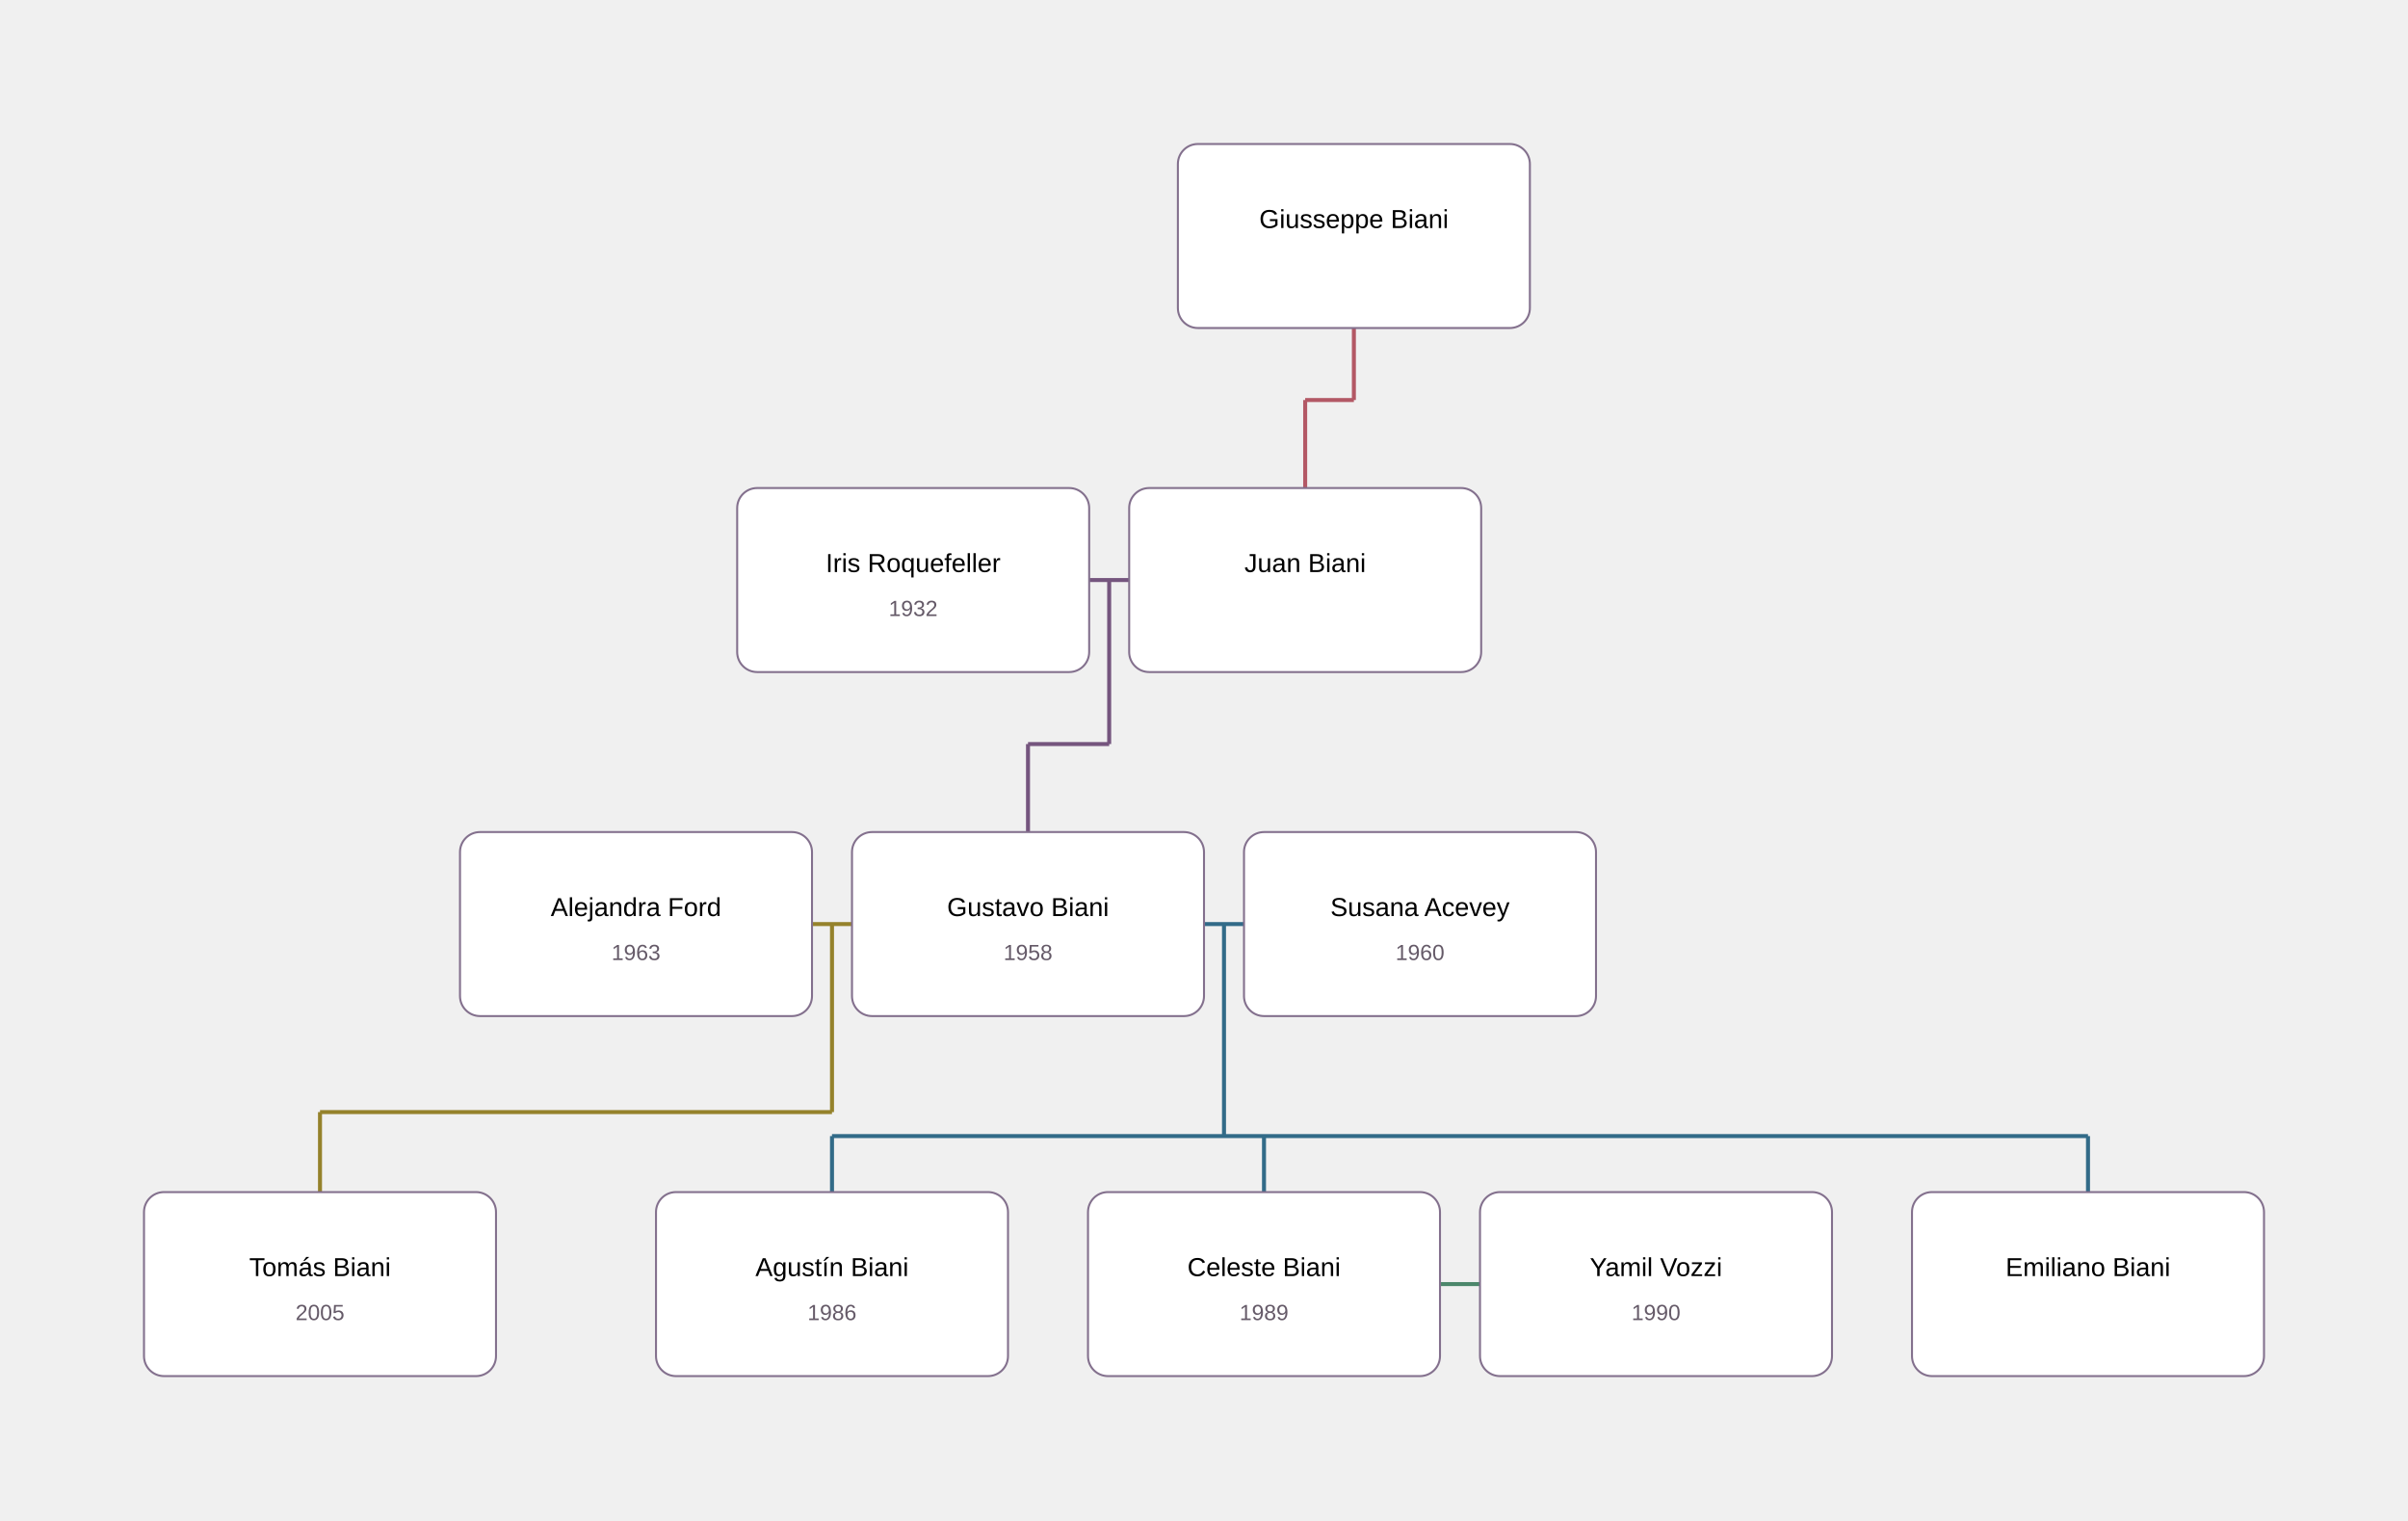
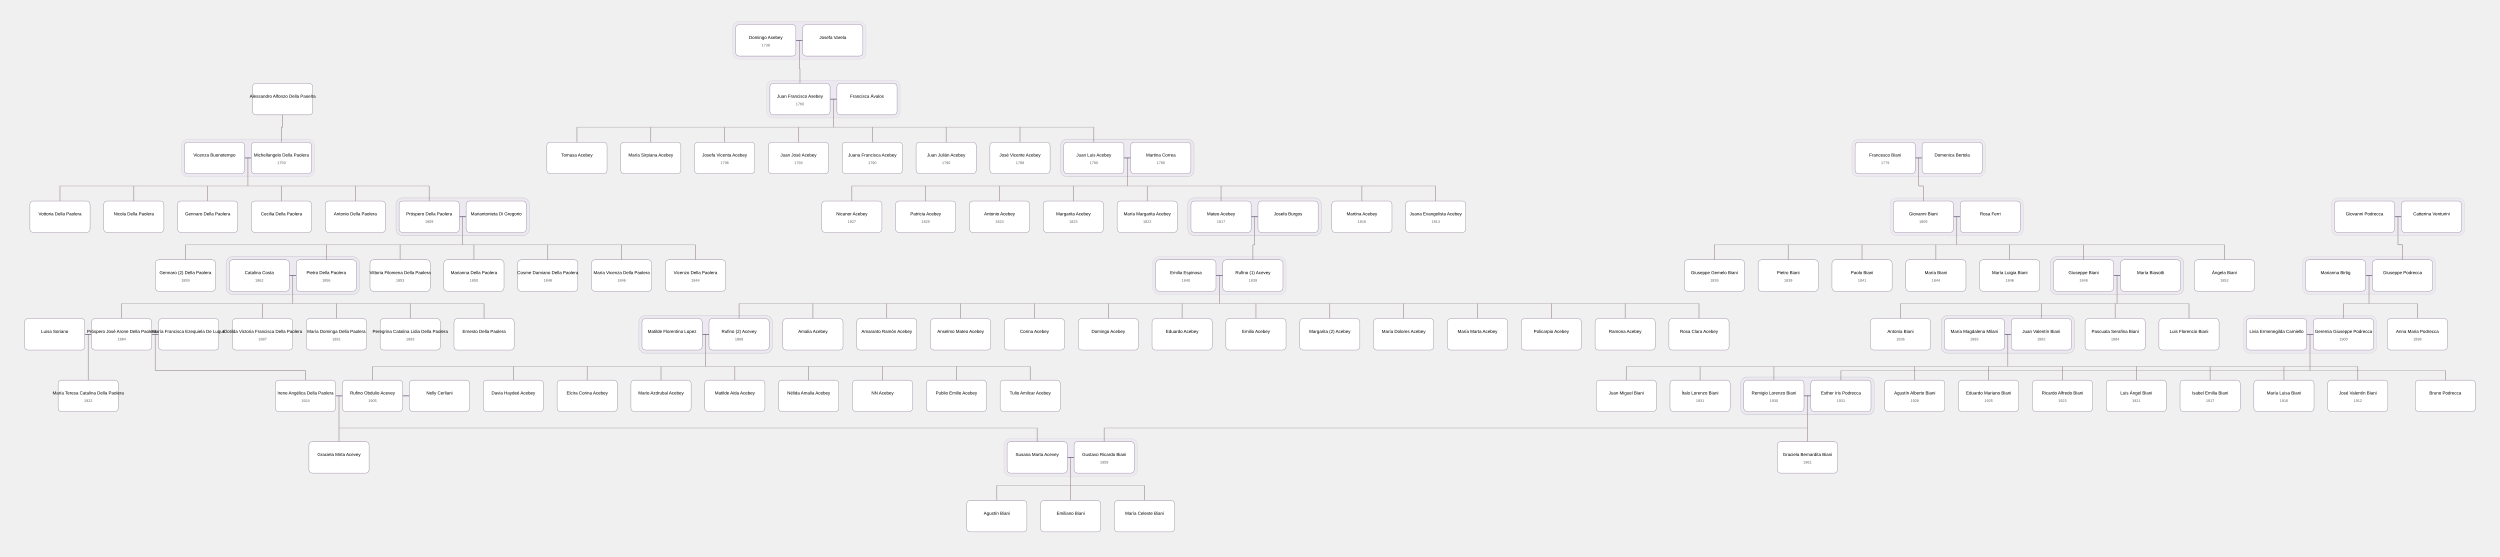
- <svg xmlns="http://www.w3.org/2000/svg" width="1204" height="760" viewBox="0 0 1204 760" style="background:#fbf8fc;font-family:Arial">
-   <path d="M544.588,290 H564.588 M554.588,290 V372 M514,372 H554.588 M514,372 V416" fill="none" stroke="#75557e" stroke-width="2" />
-   <path d="M602,462 H622 M612,462 V568 M416,568 H1044 M416,568 V596 M632,568 V596 M1044,568 V596" fill="none" stroke="#326b88" stroke-width="2" />
-   <path d="M406,462 H426 M416,462 V556 M160,556 H416 M160,556 V596" fill="none" stroke="#95822b" stroke-width="2" />
-   <path d="M676.941,164 V200 M652.588,200 H676.941 M652.588,200 V244" fill="none" stroke="#b35865" stroke-width="2" />
-   <path d="M720,642 H740" fill="none" stroke="#4c876b" stroke-width="2" />
-   <g>
-     <rect x="588.941" y="72" width="176" height="92" rx="10" fill="#fff" stroke="#83708d" />
-     <text x="676.941" y="114" text-anchor="middle" font-size="13">Giusseppe Biani</text>
-     <text x="676.941" y="136" text-anchor="middle" font-size="11" fill="#655a68" />
-   </g>
-   <g>
-     <rect x="368.588" y="244" width="176" height="92" rx="10" fill="#fff" stroke="#83708d" />
-     <text x="456.588" y="286" text-anchor="middle" font-size="13">Iris Roquefeller</text>
-     <text x="456.588" y="308" text-anchor="middle" font-size="11" fill="#655a68">1932</text>
-   </g>
-   <g>
-     <rect x="564.588" y="244" width="176" height="92" rx="10" fill="#fff" stroke="#83708d" />
-     <text x="652.588" y="286" text-anchor="middle" font-size="13">Juan Biani</text>
-     <text x="652.588" y="308" text-anchor="middle" font-size="11" fill="#655a68" />
-   </g>
-   <g>
-     <rect x="230" y="416" width="176" height="92" rx="10" fill="#fff" stroke="#83708d" />
-     <text x="318" y="458" text-anchor="middle" font-size="13">Alejandra Ford</text>
-     <text x="318" y="480" text-anchor="middle" font-size="11" fill="#655a68">1963</text>
-   </g>
-   <g>
-     <rect x="426" y="416" width="176" height="92" rx="10" fill="#fff" stroke="#83708d" />
-     <text x="514" y="458" text-anchor="middle" font-size="13">Gustavo Biani</text>
-     <text x="514" y="480" text-anchor="middle" font-size="11" fill="#655a68">1958</text>
-   </g>
-   <g>
-     <rect x="622" y="416" width="176" height="92" rx="10" fill="#fff" stroke="#83708d" />
-     <text x="710" y="458" text-anchor="middle" font-size="13">Susana Acevey</text>
-     <text x="710" y="480" text-anchor="middle" font-size="11" fill="#655a68">1960</text>
-   </g>
-   <g>
-     <rect x="72" y="596" width="176" height="92" rx="10" fill="#fff" stroke="#83708d" />
-     <text x="160" y="638" text-anchor="middle" font-size="13">Tomás Biani</text>
-     <text x="160" y="660" text-anchor="middle" font-size="11" fill="#655a68">2005</text>
-   </g>
-   <g>
-     <rect x="328" y="596" width="176" height="92" rx="10" fill="#fff" stroke="#83708d" />
-     <text x="416" y="638" text-anchor="middle" font-size="13">Agustín Biani</text>
-     <text x="416" y="660" text-anchor="middle" font-size="11" fill="#655a68">1986</text>
-   </g>
-   <g>
-     <rect x="544" y="596" width="176" height="92" rx="10" fill="#fff" stroke="#83708d" />
-     <text x="632" y="638" text-anchor="middle" font-size="13">Celeste Biani</text>
-     <text x="632" y="660" text-anchor="middle" font-size="11" fill="#655a68">1989</text>
-   </g>
-   <g>
-     <rect x="740" y="596" width="176" height="92" rx="10" fill="#fff" stroke="#83708d" />
-     <text x="828" y="638" text-anchor="middle" font-size="13">Yamil Vozzi</text>
-     <text x="828" y="660" text-anchor="middle" font-size="11" fill="#655a68">1990</text>
-   </g>
-   <g>
-     <rect x="956" y="596" width="176" height="92" rx="10" fill="#fff" stroke="#83708d" />
-     <text x="1044" y="638" text-anchor="middle" font-size="13">Emiliano Biani</text>
-     <text x="1044" y="660" text-anchor="middle" font-size="11" fill="#655a68" />
+ <svg xmlns="http://www.w3.org/2000/svg" width="7313.164" height="1628" viewBox="0 0 7313.164 1628" style="background:#fbf8fc;font-family:Arial">
+   <rect x="2143.152" y="63" width="390" height="110" rx="19" fill="#e9e4f1" fill-opacity="0.5" stroke="#49355f" stroke-opacity="0.14" />
+   <rect x="2243.158" y="235" width="390" height="110" rx="19" fill="#e9e4f1" fill-opacity="0.5" stroke="#49355f" stroke-opacity="0.14" />
+   <rect x="530.25" y="407" width="390" height="110" rx="19" fill="#e9e4f1" fill-opacity="0.5" stroke="#49355f" stroke-opacity="0.14" />
+   <rect x="5417.615" y="407" width="390" height="110" rx="19" fill="#e9e4f1" fill-opacity="0.5" stroke="#49355f" stroke-opacity="0.14" />
+   <rect x="3102.731" y="407" width="390" height="110" rx="19" fill="#e9e4f1" fill-opacity="0.5" stroke="#49355f" stroke-opacity="0.3" />
+   <rect x="5997.95" y="751" width="390" height="110" rx="19" fill="#e9e4f1" fill-opacity="0.5" stroke="#49355f" stroke-opacity="0.3" />
+   <rect x="3474.881" y="579" width="390" height="110" rx="19" fill="#e9e4f1" fill-opacity="0.5" stroke="#49355f" stroke-opacity="0.3" />
+   <rect x="5529.04" y="579" width="390" height="110" rx="19" fill="#e9e4f1" fill-opacity="0.5" stroke="#49355f" stroke-opacity="0.14" />
+   <rect x="1158.453" y="579" width="390" height="110" rx="19" fill="#e9e4f1" fill-opacity="0.5" stroke="#49355f" stroke-opacity="0.3" />
+   <rect x="3372.082" y="751" width="390" height="110" rx="19" fill="#e9e4f1" fill-opacity="0.5" stroke="#49355f" stroke-opacity="0.14" />
+   <rect x="661.39" y="751" width="390" height="110" rx="19" fill="#e9e4f1" fill-opacity="0.5" stroke="#49355f" stroke-opacity="0.3" />
+   <rect x="6735.013" y="751" width="390" height="110" rx="19" fill="#e9e4f1" fill-opacity="0.5" stroke="#49355f" stroke-opacity="0.14" />
+   <rect x="1869.001" y="923" width="390" height="110" rx="19" fill="#e9e4f1" fill-opacity="0.5" stroke="#49355f" stroke-opacity="0.3" />
+   <rect x="5678.382" y="923" width="390" height="110" rx="19" fill="#e9e4f1" fill-opacity="0.5" stroke="#49355f" stroke-opacity="0.3" />
+   <rect x="6562.382" y="923" width="390" height="110" rx="19" fill="#e9e4f1" fill-opacity="0.5" stroke="#49355f" stroke-opacity="0.14" />
+   <rect x="5092.164" y="1103" width="390" height="110" rx="19" fill="#e9e4f1" fill-opacity="0.5" stroke="#49355f" stroke-opacity="0.3" />
+   <rect x="2936.967" y="1283" width="390" height="110" rx="19" fill="#e9e4f1" fill-opacity="0.5" stroke="#49355f" stroke-opacity="0.14" />
+   <rect x="6819.702" y="579" width="390" height="110" rx="19" fill="#e9e4f1" fill-opacity="0.5" stroke="#49355f" stroke-opacity="0.14" />
+   <path d="M826.864,336 V372 M823.25,372 H826.864 M823.25,372 V416" fill="none" stroke="#836d6e" opacity="0.85" stroke-width="1.6" />
+   <path d="M2338.152,118 V200 M2338.152,200 H2340.158 M2340.158,200 V244" fill="none" stroke="#836d6e" opacity="0.85" stroke-width="1.6" />
+   <path d="M2328.152,118 H2348.152" fill="none" stroke="#49355f" opacity="0.85" stroke-width="2" />
+   <path d="M1687.731,372 H3199.731" fill="none" stroke="#836d6e" opacity="0.48" stroke-width="1.6" />
+   <path d="M2438.158,290 V372 M3199.731,372 V416 M2983.731,372 V416 M2767.731,372 V416 M2551.731,372 V416 M2335.731,372 V416 M2119.731,372 V416 M1903.731,372 V416 M1687.731,372 V416" fill="none" stroke="#836d6e" opacity="0.85" stroke-width="1.6" />
+   <path d="M2428.158,290 H2448.158" fill="none" stroke="#49355f" opacity="0.85" stroke-width="2" />
+   <path d="M175.453,544 H1255.453" fill="none" stroke="#836d6e" opacity="0.48" stroke-width="1.6" />
+   <path d="M725.25,462 V544 M1255.453,544 V588 M1039.453,544 V588 M823.453,544 V588 M607.453,544 V588 M391.453,544 V588 M175.453,544 V588" fill="none" stroke="#836d6e" opacity="0.85" stroke-width="1.6" />
+   <path d="M715.25,462 H735.25" fill="none" stroke="#49355f" opacity="0.85" stroke-width="2" />
+   <path d="M5612.615,462 V544 M5612.615,544 H5626.04 M5626.04,544 V588" fill="none" stroke="#836d6e" opacity="0.85" stroke-width="1.6" />
+   <path d="M5602.615,462 H5622.615" fill="none" stroke="#49355f" opacity="0.85" stroke-width="2" />
+   <path d="M2491.881,544 H4199.881" fill="none" stroke="#836d6e" opacity="0.48" stroke-width="1.6" />
+   <path d="M3297.731,462 V544 M4199.881,544 V588 M3983.881,544 V588 M3571.881,544 V588 M3355.881,544 V588 M3139.881,544 V588 M2923.881,544 V588 M2707.881,544 V588 M2491.881,544 V588" fill="none" stroke="#836d6e" opacity="0.85" stroke-width="1.6" />
+   <path d="M3287.731,462 H3307.731" fill="none" stroke="#49355f" opacity="0.85" stroke-width="2" />
+   <path d="M5559.382,888 H6403.382" fill="none" stroke="#836d6e" opacity="0.48" stroke-width="1.6" />
+   <path d="M6192.95,806 V888 M5559.382,888 V932 M5971.382,888 V932 M6187.382,888 V932 M6403.382,888 V932" fill="none" stroke="#836d6e" opacity="0.85" stroke-width="1.6" />
+   <path d="M6182.95,806 H6202.95" fill="none" stroke="#49355f" opacity="0.85" stroke-width="2" />
+   <path d="M3669.881,634 V716 M3665.082,716 H3669.881 M3665.082,716 V760" fill="none" stroke="#836d6e" opacity="0.85" stroke-width="1.6" />
+   <path d="M3659.881,634 H3679.881" fill="none" stroke="#49355f" opacity="0.85" stroke-width="2" />
+   <path d="M5014.95,716 H6506.95" fill="none" stroke="#836d6e" opacity="0.48" stroke-width="1.6" />
+   <path d="M5724.04,634 V716 M5014.95,716 V760 M5230.95,716 V760 M5446.95,716 V760 M5662.95,716 V760 M5878.95,716 V760 M6094.95,716 V760 M6506.95,716 V760" fill="none" stroke="#836d6e" opacity="0.85" stroke-width="1.6" />
+   <path d="M5714.04,634 H5734.04" fill="none" stroke="#49355f" opacity="0.85" stroke-width="2" />
+   <path d="M542.39,716 H2034.39" fill="none" stroke="#836d6e" opacity="0.48" stroke-width="1.6" />
+   <path d="M1353.453,634 V716 M2034.39,716 V760 M1818.39,716 V760 M1602.39,716 V760 M1386.39,716 V760 M1170.39,716 V760 M954.39,716 V760 M542.39,716 V760" fill="none" stroke="#836d6e" opacity="0.85" stroke-width="1.6" />
+   <path d="M1343.453,634 H1363.453" fill="none" stroke="#49355f" opacity="0.85" stroke-width="2" />
+   <path d="M2162.001,888 H4970.001" fill="none" stroke="#836d6e" opacity="0.48" stroke-width="1.6" />
+   <path d="M3567.082,806 V888 M2162.001,888 V932 M2378.001,888 V932 M2594.001,888 V932 M2810.001,888 V932 M3026.001,888 V932 M3242.001,888 V932 M3458.001,888 V932 M3674.001,888 V932 M3890.001,888 V932 M4106.001,888 V932 M4322.001,888 V932 M4538.001,888 V932 M4754.001,888 V932 M4970.001,888 V932" fill="none" stroke="#836d6e" opacity="0.85" stroke-width="1.6" />
+   <path d="M3557.082,806 H3577.082" fill="none" stroke="#49355f" opacity="0.85" stroke-width="2" />
+   <path d="M356,888 H1416" fill="none" stroke="#836d6e" opacity="0.48" stroke-width="1.6" />
+   <path d="M856.39,806 V888 M356,888 V932 M768,888 V932 M984,888 V932 M1200,888 V932 M1416,888 V932" fill="none" stroke="#836d6e" opacity="0.85" stroke-width="1.6" />
+   <path d="M846.39,806 H866.39" fill="none" stroke="#49355f" opacity="0.85" stroke-width="2" />
+   <path d="M6855.382,888 H7071.382" fill="none" stroke="#836d6e" opacity="0.48" stroke-width="1.6" />
+   <path d="M6930.013,806 V888 M7071.382,888 V932 M6855.382,888 V932" fill="none" stroke="#836d6e" opacity="0.85" stroke-width="1.6" />
+   <path d="M6920.013,806 H6940.013" fill="none" stroke="#49355f" opacity="0.85" stroke-width="2" />
+   <path d="M1089.641,1072 H3013.641" fill="none" stroke="#836d6e" opacity="0.48" stroke-width="1.6" />
+   <path d="M2064.001,978 V1072 M1089.641,1072 V1112 M1501.641,1072 V1112 M1717.641,1072 V1112 M1933.641,1072 V1112 M2149.641,1072 V1112 M2365.641,1072 V1112 M2581.641,1072 V1112 M2797.641,1072 V1112 M3013.641,1072 V1112" fill="none" stroke="#836d6e" opacity="0.85" stroke-width="1.6" />
+   <path d="M2054.001,978 H2074.001" fill="none" stroke="#49355f" opacity="0.85" stroke-width="2" />
+   <path d="M4757.164,1072 H6897.164" fill="none" stroke="#836d6e" opacity="0.48" stroke-width="1.6" />
+   <path d="M5873.382,978 V1072 M6897.164,1072 V1112 M6681.164,1072 V1112 M6465.164,1072 V1112 M6249.164,1072 V1112 M6033.164,1072 V1112 M5817.164,1072 V1112 M5601.164,1072 V1112 M5189.164,1072 V1112 M4973.164,1072 V1112 M4757.164,1072 V1112" fill="none" stroke="#836d6e" opacity="0.85" stroke-width="1.6" />
+   <path d="M5863.382,978 H5883.382" fill="none" stroke="#49355f" opacity="0.85" stroke-width="2" />
+   <path d="M258,978 V1072 M258,1072 V1112" fill="none" stroke="#836d6e" opacity="0.85" stroke-width="1.6" />
+   <path d="M248,978 H268" fill="none" stroke="#49355f" opacity="0.85" stroke-width="2" />
+   <path d="M454,978 V1084 M454,1084 H893.641 M893.641,1084 V1112" fill="none" stroke="#836d6e" opacity="0.85" stroke-width="1.6" />
+   <path d="M444,978 H464" fill="none" stroke="#49355f" opacity="0.85" stroke-width="2" />
+   <path d="M5385.164,1084 H7153.164" fill="none" stroke="#836d6e" opacity="0.48" stroke-width="1.6" />
+   <path d="M6757.382,978 V1084 M5385.164,1084 V1112 M7153.164,1084 V1112" fill="none" stroke="#836d6e" opacity="0.85" stroke-width="1.6" />
+   <path d="M6747.382,978 H6767.382" fill="none" stroke="#49355f" opacity="0.85" stroke-width="2" />
+   <path d="M3229.967,1252 H5287.164" fill="none" stroke="#836d6e" opacity="0.48" stroke-width="1.6" />
+   <path d="M5287.164,1158 V1252 M3229.967,1252 V1292 M5287.164,1252 V1292" fill="none" stroke="#836d6e" opacity="0.85" stroke-width="1.6" />
+   <path d="M5277.164,1158 H5297.164" fill="none" stroke="#49355f" opacity="0.85" stroke-width="2" />
+   <path d="M991.641,1252 H3033.967" fill="none" stroke="#836d6e" opacity="0.48" stroke-width="1.6" />
+   <path d="M991.641,1158 V1252 M991.641,1252 V1292 M3033.967,1252 V1292" fill="none" stroke="#836d6e" opacity="0.85" stroke-width="1.6" />
+   <path d="M981.641,1158 H1001.641" fill="none" stroke="#49355f" opacity="0.85" stroke-width="2" />
+   <path d="M2915.967,1420 H3347.967" fill="none" stroke="#836d6e" opacity="0.48" stroke-width="1.6" />
+   <path d="M3131.967,1338 V1420 M2915.967,1420 V1464 M3131.967,1420 V1464 M3347.967,1420 V1464" fill="none" stroke="#836d6e" opacity="0.85" stroke-width="1.6" />
+   <path d="M3121.967,1338 H3141.967" fill="none" stroke="#49355f" opacity="0.85" stroke-width="2" />
+   <path d="M7014.702,634 V716 M7014.702,716 H7028.013 M7028.013,716 V760" fill="none" stroke="#836d6e" opacity="0.85" stroke-width="1.6" />
+   <path d="M7004.702,634 H7024.702" fill="none" stroke="#49355f" opacity="0.85" stroke-width="2" />
+   <path d="M1177.641,1158 H1197.641" fill="none" stroke="#49355f" opacity="0.85" stroke-width="2" />
+   <g>
+     <rect x="2152.152" y="72" width="176" height="92" rx="10" fill="#fff" stroke="#83708d" />
+     <text x="2240.152" y="114" text-anchor="middle" font-size="13">Domingo Asebey</text>
+     <text x="2240.152" y="136" text-anchor="middle" font-size="11" fill="#655a68">1738</text>
+   </g>
+   <g>
+     <rect x="2348.152" y="72" width="176" height="92" rx="10" fill="#fff" stroke="#83708d" />
+     <text x="2436.152" y="114" text-anchor="middle" font-size="13">Josefa Varela</text>
+     <text x="2436.152" y="136" text-anchor="middle" font-size="11" fill="#655a68" />
+   </g>
+   <g>
+     <rect x="738.864" y="244" width="176" height="92" rx="10" fill="#fff" stroke="#83708d" />
+     <text x="826.864" y="286" text-anchor="middle" font-size="13">Alessandro Alfonzo Della Paoelra</text>
+     <text x="826.864" y="308" text-anchor="middle" font-size="11" fill="#655a68" />
+   </g>
+   <g>
+     <rect x="2252.158" y="244" width="176" height="92" rx="10" fill="#fff" stroke="#83708d" />
+     <text x="2340.158" y="286" text-anchor="middle" font-size="13">Juan Francisco Asebey</text>
+     <text x="2340.158" y="308" text-anchor="middle" font-size="11" fill="#655a68">1760</text>
+   </g>
+   <g>
+     <rect x="2448.158" y="244" width="176" height="92" rx="10" fill="#fff" stroke="#83708d" />
+     <text x="2536.158" y="286" text-anchor="middle" font-size="13">Francisca Ávalos</text>
+     <text x="2536.158" y="308" text-anchor="middle" font-size="11" fill="#655a68" />
+   </g>
+   <g>
+     <rect x="539.25" y="416" width="176" height="92" rx="10" fill="#fff" stroke="#83708d" />
+     <text x="627.25" y="458" text-anchor="middle" font-size="13">Vicenza Buonotempo</text>
+     <text x="627.25" y="480" text-anchor="middle" font-size="11" fill="#655a68" />
+   </g>
+   <g>
+     <rect x="735.25" y="416" width="176" height="92" rx="10" fill="#fff" stroke="#83708d" />
+     <text x="823.25" y="458" text-anchor="middle" font-size="13">Michellangelo Della Paolera</text>
+     <text x="823.25" y="480" text-anchor="middle" font-size="11" fill="#655a68">1759</text>
+   </g>
+   <g>
+     <rect x="1599.731" y="416" width="176" height="92" rx="10" fill="#fff" stroke="#83708d" />
+     <text x="1687.731" y="458" text-anchor="middle" font-size="13">Tomasa Acebey</text>
+     <text x="1687.731" y="480" text-anchor="middle" font-size="11" fill="#655a68" />
+   </g>
+   <g>
+     <rect x="1815.731" y="416" width="176" height="92" rx="10" fill="#fff" stroke="#83708d" />
+     <text x="1903.731" y="458" text-anchor="middle" font-size="13">María Sirpiana Acebey</text>
+     <text x="1903.731" y="480" text-anchor="middle" font-size="11" fill="#655a68" />
+   </g>
+   <g>
+     <rect x="2031.731" y="416" width="176" height="92" rx="10" fill="#fff" stroke="#83708d" />
+     <text x="2119.731" y="458" text-anchor="middle" font-size="13">Josefa Vicenta Acebey</text>
+     <text x="2119.731" y="480" text-anchor="middle" font-size="11" fill="#655a68">1796</text>
+   </g>
+   <g>
+     <rect x="2247.731" y="416" width="176" height="92" rx="10" fill="#fff" stroke="#83708d" />
+     <text x="2335.731" y="458" text-anchor="middle" font-size="13">Juan José Acebey</text>
+     <text x="2335.731" y="480" text-anchor="middle" font-size="11" fill="#655a68">1793</text>
+   </g>
+   <g>
+     <rect x="2463.731" y="416" width="176" height="92" rx="10" fill="#fff" stroke="#83708d" />
+     <text x="2551.731" y="458" text-anchor="middle" font-size="13">Juana Francisca Acebey</text>
+     <text x="2551.731" y="480" text-anchor="middle" font-size="11" fill="#655a68">1790</text>
+   </g>
+   <g>
+     <rect x="2679.731" y="416" width="176" height="92" rx="10" fill="#fff" stroke="#83708d" />
+     <text x="2767.731" y="458" text-anchor="middle" font-size="13">Juan Julián Acebey</text>
+     <text x="2767.731" y="480" text-anchor="middle" font-size="11" fill="#655a68">1790</text>
+   </g>
+   <g>
+     <rect x="2895.731" y="416" width="176" height="92" rx="10" fill="#fff" stroke="#83708d" />
+     <text x="2983.731" y="458" text-anchor="middle" font-size="13">José Vicente Acebey</text>
+     <text x="2983.731" y="480" text-anchor="middle" font-size="11" fill="#655a68">1788</text>
+   </g>
+   <g>
+     <rect x="3111.731" y="416" width="176" height="92" rx="10" fill="#fff" stroke="#83708d" />
+     <text x="3199.731" y="458" text-anchor="middle" font-size="13">Juan Luis Acebey</text>
+     <text x="3199.731" y="480" text-anchor="middle" font-size="11" fill="#655a68">1780</text>
+   </g>
+   <g>
+     <rect x="3307.731" y="416" width="176" height="92" rx="10" fill="#fff" stroke="#83708d" />
+     <text x="3395.731" y="458" text-anchor="middle" font-size="13">Martina Correa</text>
+     <text x="3395.731" y="480" text-anchor="middle" font-size="11" fill="#655a68">1780</text>
+   </g>
+   <g>
+     <rect x="5426.615" y="416" width="176" height="92" rx="10" fill="#fff" stroke="#83708d" />
+     <text x="5514.615" y="458" text-anchor="middle" font-size="13">Francesco Biani</text>
+     <text x="5514.615" y="480" text-anchor="middle" font-size="11" fill="#655a68">1779</text>
+   </g>
+   <g>
+     <rect x="5622.615" y="416" width="176" height="92" rx="10" fill="#fff" stroke="#83708d" />
+     <text x="5710.615" y="458" text-anchor="middle" font-size="13">Domenica Bertola</text>
+     <text x="5710.615" y="480" text-anchor="middle" font-size="11" fill="#655a68" />
+   </g>
+   <g>
+     <rect x="87.453" y="588" width="176" height="92" rx="10" fill="#fff" stroke="#83708d" />
+     <text x="175.453" y="630" text-anchor="middle" font-size="13">Vottoria Della Paolera</text>
+     <text x="175.453" y="652" text-anchor="middle" font-size="11" fill="#655a68" />
+   </g>
+   <g>
+     <rect x="303.453" y="588" width="176" height="92" rx="10" fill="#fff" stroke="#83708d" />
+     <text x="391.453" y="630" text-anchor="middle" font-size="13">Nicola Della Paolera</text>
+     <text x="391.453" y="652" text-anchor="middle" font-size="11" fill="#655a68" />
+   </g>
+   <g>
+     <rect x="519.453" y="588" width="176" height="92" rx="10" fill="#fff" stroke="#83708d" />
+     <text x="607.453" y="630" text-anchor="middle" font-size="13">Gennaro Della Paolera</text>
+     <text x="607.453" y="652" text-anchor="middle" font-size="11" fill="#655a68" />
+   </g>
+   <g>
+     <rect x="735.453" y="588" width="176" height="92" rx="10" fill="#fff" stroke="#83708d" />
+     <text x="823.453" y="630" text-anchor="middle" font-size="13">Cecilia Della Paolera</text>
+     <text x="823.453" y="652" text-anchor="middle" font-size="11" fill="#655a68" />
+   </g>
+   <g>
+     <rect x="951.453" y="588" width="176" height="92" rx="10" fill="#fff" stroke="#83708d" />
+     <text x="1039.453" y="630" text-anchor="middle" font-size="13">Antonio Della Paolera</text>
+     <text x="1039.453" y="652" text-anchor="middle" font-size="11" fill="#655a68" />
+   </g>
+   <g>
+     <rect x="1167.453" y="588" width="176" height="92" rx="10" fill="#fff" stroke="#83708d" />
+     <text x="1255.453" y="630" text-anchor="middle" font-size="13">Próspero Della Paolera</text>
+     <text x="1255.453" y="652" text-anchor="middle" font-size="11" fill="#655a68">1809</text>
+   </g>
+   <g>
+     <rect x="1363.453" y="588" width="176" height="92" rx="10" fill="#fff" stroke="#83708d" />
+     <text x="1451.453" y="630" text-anchor="middle" font-size="13">Mariantonieta Di Gregorio</text>
+     <text x="1451.453" y="652" text-anchor="middle" font-size="11" fill="#655a68" />
+   </g>
+   <g>
+     <rect x="2403.881" y="588" width="176" height="92" rx="10" fill="#fff" stroke="#83708d" />
+     <text x="2491.881" y="630" text-anchor="middle" font-size="13">Nicanor Acebey</text>
+     <text x="2491.881" y="652" text-anchor="middle" font-size="11" fill="#655a68">1827</text>
+   </g>
+   <g>
+     <rect x="2619.881" y="588" width="176" height="92" rx="10" fill="#fff" stroke="#83708d" />
+     <text x="2707.881" y="630" text-anchor="middle" font-size="13">Patricia Acebey</text>
+     <text x="2707.881" y="652" text-anchor="middle" font-size="11" fill="#655a68">1825</text>
+   </g>
+   <g>
+     <rect x="2835.881" y="588" width="176" height="92" rx="10" fill="#fff" stroke="#83708d" />
+     <text x="2923.881" y="630" text-anchor="middle" font-size="13">Antonio Acebey</text>
+     <text x="2923.881" y="652" text-anchor="middle" font-size="11" fill="#655a68">1824</text>
+   </g>
+   <g>
+     <rect x="3051.881" y="588" width="176" height="92" rx="10" fill="#fff" stroke="#83708d" />
+     <text x="3139.881" y="630" text-anchor="middle" font-size="13">Margarita Acebey</text>
+     <text x="3139.881" y="652" text-anchor="middle" font-size="11" fill="#655a68">1823</text>
+   </g>
+   <g>
+     <rect x="3267.881" y="588" width="176" height="92" rx="10" fill="#fff" stroke="#83708d" />
+     <text x="3355.881" y="630" text-anchor="middle" font-size="13">María Margarita Acebey</text>
+     <text x="3355.881" y="652" text-anchor="middle" font-size="11" fill="#655a68">1822</text>
+   </g>
+   <g>
+     <rect x="3483.881" y="588" width="176" height="92" rx="10" fill="#fff" stroke="#83708d" />
+     <text x="3571.881" y="630" text-anchor="middle" font-size="13">Mateo Acebey</text>
+     <text x="3571.881" y="652" text-anchor="middle" font-size="11" fill="#655a68">1817</text>
+   </g>
+   <g>
+     <rect x="3679.881" y="588" width="176" height="92" rx="10" fill="#fff" stroke="#83708d" />
+     <text x="3767.881" y="630" text-anchor="middle" font-size="13">Josefa Burgos</text>
+     <text x="3767.881" y="652" text-anchor="middle" font-size="11" fill="#655a68" />
+   </g>
+   <g>
+     <rect x="3895.881" y="588" width="176" height="92" rx="10" fill="#fff" stroke="#83708d" />
+     <text x="3983.881" y="630" text-anchor="middle" font-size="13">Martina Acebey</text>
+     <text x="3983.881" y="652" text-anchor="middle" font-size="11" fill="#655a68">1816</text>
+   </g>
+   <g>
+     <rect x="4111.881" y="588" width="176" height="92" rx="10" fill="#fff" stroke="#83708d" />
+     <text x="4199.881" y="630" text-anchor="middle" font-size="13">Juana Evangelista Acebey</text>
+     <text x="4199.881" y="652" text-anchor="middle" font-size="11" fill="#655a68">1814</text>
+   </g>
+   <g>
+     <rect x="5538.04" y="588" width="176" height="92" rx="10" fill="#fff" stroke="#83708d" />
+     <text x="5626.04" y="630" text-anchor="middle" font-size="13">Giovanni Biani</text>
+     <text x="5626.04" y="652" text-anchor="middle" font-size="11" fill="#655a68">1809</text>
+   </g>
+   <g>
+     <rect x="5734.04" y="588" width="176" height="92" rx="10" fill="#fff" stroke="#83708d" />
+     <text x="5822.04" y="630" text-anchor="middle" font-size="13">Rosa Ferri</text>
+     <text x="5822.04" y="652" text-anchor="middle" font-size="11" fill="#655a68" />
+   </g>
+   <g>
+     <rect x="6828.702" y="588" width="176" height="92" rx="10" fill="#fff" stroke="#83708d" />
+     <text x="6916.702" y="630" text-anchor="middle" font-size="13">Giovanni Podrecca</text>
+     <text x="6916.702" y="652" text-anchor="middle" font-size="11" fill="#655a68" />
+   </g>
+   <g>
+     <rect x="7024.702" y="588" width="176" height="92" rx="10" fill="#fff" stroke="#83708d" />
+     <text x="7112.702" y="630" text-anchor="middle" font-size="13">Catterina Venturini</text>
+     <text x="7112.702" y="652" text-anchor="middle" font-size="11" fill="#655a68" />
+   </g>
+   <g>
+     <rect x="454.39" y="760" width="176" height="92" rx="10" fill="#fff" stroke="#83708d" />
+     <text x="542.39" y="802" text-anchor="middle" font-size="13">Gennaro (2) Della Paolera</text>
+     <text x="542.39" y="824" text-anchor="middle" font-size="11" fill="#655a68">1859</text>
+   </g>
+   <g>
+     <rect x="670.39" y="760" width="176" height="92" rx="10" fill="#fff" stroke="#83708d" />
+     <text x="758.39" y="802" text-anchor="middle" font-size="13">Catalina Costa</text>
+     <text x="758.39" y="824" text-anchor="middle" font-size="11" fill="#655a68">1862</text>
+   </g>
+   <g>
+     <rect x="866.39" y="760" width="176" height="92" rx="10" fill="#fff" stroke="#83708d" />
+     <text x="954.39" y="802" text-anchor="middle" font-size="13">Pietro Della Paolera</text>
+     <text x="954.39" y="824" text-anchor="middle" font-size="11" fill="#655a68">1856</text>
+   </g>
+   <g>
+     <rect x="1082.39" y="760" width="176" height="92" rx="10" fill="#fff" stroke="#83708d" />
+     <text x="1170.39" y="802" text-anchor="middle" font-size="13">Vittoria Filomena Della Paolera</text>
+     <text x="1170.39" y="824" text-anchor="middle" font-size="11" fill="#655a68">1853</text>
+   </g>
+   <g>
+     <rect x="1298.39" y="760" width="176" height="92" rx="10" fill="#fff" stroke="#83708d" />
+     <text x="1386.39" y="802" text-anchor="middle" font-size="13">Marianna Della Paolera</text>
+     <text x="1386.39" y="824" text-anchor="middle" font-size="11" fill="#655a68">1850</text>
+   </g>
+   <g>
+     <rect x="1514.39" y="760" width="176" height="92" rx="10" fill="#fff" stroke="#83708d" />
+     <text x="1602.39" y="802" text-anchor="middle" font-size="13">Cosme Damiano Della Paolera</text>
+     <text x="1602.39" y="824" text-anchor="middle" font-size="11" fill="#655a68">1848</text>
+   </g>
+   <g>
+     <rect x="1730.39" y="760" width="176" height="92" rx="10" fill="#fff" stroke="#83708d" />
+     <text x="1818.39" y="802" text-anchor="middle" font-size="13">María Vicenza Della Paolera</text>
+     <text x="1818.39" y="824" text-anchor="middle" font-size="11" fill="#655a68">1846</text>
+   </g>
+   <g>
+     <rect x="1946.39" y="760" width="176" height="92" rx="10" fill="#fff" stroke="#83708d" />
+     <text x="2034.39" y="802" text-anchor="middle" font-size="13">Vicenzo Della Paolera</text>
+     <text x="2034.39" y="824" text-anchor="middle" font-size="11" fill="#655a68">1844</text>
+   </g>
+   <g>
+     <rect x="3381.082" y="760" width="176" height="92" rx="10" fill="#fff" stroke="#83708d" />
+     <text x="3469.082" y="802" text-anchor="middle" font-size="13">Emilia Espinosa</text>
+     <text x="3469.082" y="824" text-anchor="middle" font-size="11" fill="#655a68">1840</text>
+   </g>
+   <g>
+     <rect x="3577.082" y="760" width="176" height="92" rx="10" fill="#fff" stroke="#83708d" />
+     <text x="3665.082" y="802" text-anchor="middle" font-size="13">Rufino (1) Acevey</text>
+     <text x="3665.082" y="824" text-anchor="middle" font-size="11" fill="#655a68">1839</text>
+   </g>
+   <g>
+     <rect x="4926.95" y="760" width="176" height="92" rx="10" fill="#fff" stroke="#83708d" />
+     <text x="5014.95" y="802" text-anchor="middle" font-size="13">Giuseppe Gemelo Biani</text>
+     <text x="5014.95" y="824" text-anchor="middle" font-size="11" fill="#655a68">1839</text>
+   </g>
+   <g>
+     <rect x="5142.95" y="760" width="176" height="92" rx="10" fill="#fff" stroke="#83708d" />
+     <text x="5230.95" y="802" text-anchor="middle" font-size="13">Pietro Biani</text>
+     <text x="5230.95" y="824" text-anchor="middle" font-size="11" fill="#655a68">1839</text>
+   </g>
+   <g>
+     <rect x="5358.95" y="760" width="176" height="92" rx="10" fill="#fff" stroke="#83708d" />
+     <text x="5446.95" y="802" text-anchor="middle" font-size="13">Paolo Biani</text>
+     <text x="5446.95" y="824" text-anchor="middle" font-size="11" fill="#655a68">1841</text>
+   </g>
+   <g>
+     <rect x="5574.95" y="760" width="176" height="92" rx="10" fill="#fff" stroke="#83708d" />
+     <text x="5662.95" y="802" text-anchor="middle" font-size="13">María Biani</text>
+     <text x="5662.95" y="824" text-anchor="middle" font-size="11" fill="#655a68">1844</text>
+   </g>
+   <g>
+     <rect x="5790.95" y="760" width="176" height="92" rx="10" fill="#fff" stroke="#83708d" />
+     <text x="5878.95" y="802" text-anchor="middle" font-size="13">María Luigia Biani</text>
+     <text x="5878.95" y="824" text-anchor="middle" font-size="11" fill="#655a68">1846</text>
+   </g>
+   <g>
+     <rect x="6006.95" y="760" width="176" height="92" rx="10" fill="#fff" stroke="#83708d" />
+     <text x="6094.95" y="802" text-anchor="middle" font-size="13">Giuseppe Biani</text>
+     <text x="6094.95" y="824" text-anchor="middle" font-size="11" fill="#655a68">1848</text>
+   </g>
+   <g>
+     <rect x="6202.95" y="760" width="176" height="92" rx="10" fill="#fff" stroke="#83708d" />
+     <text x="6290.95" y="802" text-anchor="middle" font-size="13">María Biasotti</text>
+     <text x="6290.95" y="824" text-anchor="middle" font-size="11" fill="#655a68" />
+   </g>
+   <g>
+     <rect x="6418.95" y="760" width="176" height="92" rx="10" fill="#fff" stroke="#83708d" />
+     <text x="6506.95" y="802" text-anchor="middle" font-size="13">Ángela Biani</text>
+     <text x="6506.95" y="824" text-anchor="middle" font-size="11" fill="#655a68">1852</text>
+   </g>
+   <g>
+     <rect x="6744.013" y="760" width="176" height="92" rx="10" fill="#fff" stroke="#83708d" />
+     <text x="6832.013" y="802" text-anchor="middle" font-size="13">Marianna Birtig</text>
+     <text x="6832.013" y="824" text-anchor="middle" font-size="11" fill="#655a68" />
+   </g>
+   <g>
+     <rect x="6940.013" y="760" width="176" height="92" rx="10" fill="#fff" stroke="#83708d" />
+     <text x="7028.013" y="802" text-anchor="middle" font-size="13">Giuseppe Podrecca</text>
+     <text x="7028.013" y="824" text-anchor="middle" font-size="11" fill="#655a68" />
+   </g>
+   <g>
+     <rect x="72" y="932" width="176" height="92" rx="10" fill="#fff" stroke="#83708d" />
+     <text x="160" y="974" text-anchor="middle" font-size="13">Luisa Soriano</text>
+     <text x="160" y="996" text-anchor="middle" font-size="11" fill="#655a68" />
+   </g>
+   <g>
+     <rect x="268" y="932" width="176" height="92" rx="10" fill="#fff" stroke="#83708d" />
+     <text x="356" y="974" text-anchor="middle" font-size="13">Próspero José Arone Della Paolera</text>
+     <text x="356" y="996" text-anchor="middle" font-size="11" fill="#655a68">1884</text>
+   </g>
+   <g>
+     <rect x="464" y="932" width="176" height="92" rx="10" fill="#fff" stroke="#83708d" />
+     <text x="552" y="974" text-anchor="middle" font-size="13">María Francisca Ezequiela De Luque</text>
+     <text x="552" y="996" text-anchor="middle" font-size="11" fill="#655a68" />
+   </g>
+   <g>
+     <rect x="680" y="932" width="176" height="92" rx="10" fill="#fff" stroke="#83708d" />
+     <text x="768" y="974" text-anchor="middle" font-size="13">Clotilda Victoria Francisca Della Paolera</text>
+     <text x="768" y="996" text-anchor="middle" font-size="11" fill="#655a68">1887</text>
+   </g>
+   <g>
+     <rect x="896" y="932" width="176" height="92" rx="10" fill="#fff" stroke="#83708d" />
+     <text x="984" y="974" text-anchor="middle" font-size="13">María Dominga Della Paolera</text>
+     <text x="984" y="996" text-anchor="middle" font-size="11" fill="#655a68">1891</text>
+   </g>
+   <g>
+     <rect x="1112" y="932" width="176" height="92" rx="10" fill="#fff" stroke="#83708d" />
+     <text x="1200" y="974" text-anchor="middle" font-size="13">Peregrina Catalina Lidia Della Paolera</text>
+     <text x="1200" y="996" text-anchor="middle" font-size="11" fill="#655a68">1893</text>
+   </g>
+   <g>
+     <rect x="1328" y="932" width="176" height="92" rx="10" fill="#fff" stroke="#83708d" />
+     <text x="1416" y="974" text-anchor="middle" font-size="13">Ernesto Della Paolera</text>
+     <text x="1416" y="996" text-anchor="middle" font-size="11" fill="#655a68" />
+   </g>
+   <g>
+     <rect x="1878.001" y="932" width="176" height="92" rx="10" fill="#fff" stroke="#83708d" />
+     <text x="1966.001" y="974" text-anchor="middle" font-size="13">Matilde Florentina Lopez</text>
+     <text x="1966.001" y="996" text-anchor="middle" font-size="11" fill="#655a68" />
+   </g>
+   <g>
+     <rect x="2074.001" y="932" width="176" height="92" rx="10" fill="#fff" stroke="#83708d" />
+     <text x="2162.001" y="974" text-anchor="middle" font-size="13">Rufino (2) Acevey</text>
+     <text x="2162.001" y="996" text-anchor="middle" font-size="11" fill="#655a68">1868</text>
+   </g>
+   <g>
+     <rect x="2290.001" y="932" width="176" height="92" rx="10" fill="#fff" stroke="#83708d" />
+     <text x="2378.001" y="974" text-anchor="middle" font-size="13">Amalia Acebey</text>
+     <text x="2378.001" y="996" text-anchor="middle" font-size="11" fill="#655a68" />
+   </g>
+   <g>
+     <rect x="2506.001" y="932" width="176" height="92" rx="10" fill="#fff" stroke="#83708d" />
+     <text x="2594.001" y="974" text-anchor="middle" font-size="13">Amaranto Ramón Acebey</text>
+     <text x="2594.001" y="996" text-anchor="middle" font-size="11" fill="#655a68" />
+   </g>
+   <g>
+     <rect x="2722.001" y="932" width="176" height="92" rx="10" fill="#fff" stroke="#83708d" />
+     <text x="2810.001" y="974" text-anchor="middle" font-size="13">Anselmo Mateo Acebey</text>
+     <text x="2810.001" y="996" text-anchor="middle" font-size="11" fill="#655a68" />
+   </g>
+   <g>
+     <rect x="2938.001" y="932" width="176" height="92" rx="10" fill="#fff" stroke="#83708d" />
+     <text x="3026.001" y="974" text-anchor="middle" font-size="13">Corina Acebey</text>
+     <text x="3026.001" y="996" text-anchor="middle" font-size="11" fill="#655a68" />
+   </g>
+   <g>
+     <rect x="3154.001" y="932" width="176" height="92" rx="10" fill="#fff" stroke="#83708d" />
+     <text x="3242.001" y="974" text-anchor="middle" font-size="13">Domingo Acebey</text>
+     <text x="3242.001" y="996" text-anchor="middle" font-size="11" fill="#655a68" />
+   </g>
+   <g>
+     <rect x="3370.001" y="932" width="176" height="92" rx="10" fill="#fff" stroke="#83708d" />
+     <text x="3458.001" y="974" text-anchor="middle" font-size="13">Eduardo Acebey</text>
+     <text x="3458.001" y="996" text-anchor="middle" font-size="11" fill="#655a68" />
+   </g>
+   <g>
+     <rect x="3586.001" y="932" width="176" height="92" rx="10" fill="#fff" stroke="#83708d" />
+     <text x="3674.001" y="974" text-anchor="middle" font-size="13">Emilio Acebey</text>
+     <text x="3674.001" y="996" text-anchor="middle" font-size="11" fill="#655a68" />
+   </g>
+   <g>
+     <rect x="3802.001" y="932" width="176" height="92" rx="10" fill="#fff" stroke="#83708d" />
+     <text x="3890.001" y="974" text-anchor="middle" font-size="13">Margarita (2) Acebey</text>
+     <text x="3890.001" y="996" text-anchor="middle" font-size="11" fill="#655a68" />
+   </g>
+   <g>
+     <rect x="4018.001" y="932" width="176" height="92" rx="10" fill="#fff" stroke="#83708d" />
+     <text x="4106.001" y="974" text-anchor="middle" font-size="13">María Dolores Acebey</text>
+     <text x="4106.001" y="996" text-anchor="middle" font-size="11" fill="#655a68" />
+   </g>
+   <g>
+     <rect x="4234.001" y="932" width="176" height="92" rx="10" fill="#fff" stroke="#83708d" />
+     <text x="4322.001" y="974" text-anchor="middle" font-size="13">María Marta Acebey</text>
+     <text x="4322.001" y="996" text-anchor="middle" font-size="11" fill="#655a68" />
+   </g>
+   <g>
+     <rect x="4450.001" y="932" width="176" height="92" rx="10" fill="#fff" stroke="#83708d" />
+     <text x="4538.001" y="974" text-anchor="middle" font-size="13">Policarpio Acebey</text>
+     <text x="4538.001" y="996" text-anchor="middle" font-size="11" fill="#655a68" />
+   </g>
+   <g>
+     <rect x="4666.001" y="932" width="176" height="92" rx="10" fill="#fff" stroke="#83708d" />
+     <text x="4754.001" y="974" text-anchor="middle" font-size="13">Ramona Acebey</text>
+     <text x="4754.001" y="996" text-anchor="middle" font-size="11" fill="#655a68" />
+   </g>
+   <g>
+     <rect x="4882.001" y="932" width="176" height="92" rx="10" fill="#fff" stroke="#83708d" />
+     <text x="4970.001" y="974" text-anchor="middle" font-size="13">Rosa Clara Acebey</text>
+     <text x="4970.001" y="996" text-anchor="middle" font-size="11" fill="#655a68" />
+   </g>
+   <g>
+     <rect x="5471.382" y="932" width="176" height="92" rx="10" fill="#fff" stroke="#83708d" />
+     <text x="5559.382" y="974" text-anchor="middle" font-size="13">Antonia Biani</text>
+     <text x="5559.382" y="996" text-anchor="middle" font-size="11" fill="#655a68">1836</text>
+   </g>
+   <g>
+     <rect x="5687.382" y="932" width="176" height="92" rx="10" fill="#fff" stroke="#83708d" />
+     <text x="5775.382" y="974" text-anchor="middle" font-size="13">María Magdalena Milani</text>
+     <text x="5775.382" y="996" text-anchor="middle" font-size="11" fill="#655a68">1893</text>
+   </g>
+   <g>
+     <rect x="5883.382" y="932" width="176" height="92" rx="10" fill="#fff" stroke="#83708d" />
+     <text x="5971.382" y="974" text-anchor="middle" font-size="13">Juan Valentín Biani</text>
+     <text x="5971.382" y="996" text-anchor="middle" font-size="11" fill="#655a68">1882</text>
+   </g>
+   <g>
+     <rect x="6099.382" y="932" width="176" height="92" rx="10" fill="#fff" stroke="#83708d" />
+     <text x="6187.382" y="974" text-anchor="middle" font-size="13">Pascuala Serafina Biani</text>
+     <text x="6187.382" y="996" text-anchor="middle" font-size="11" fill="#655a68">1884</text>
+   </g>
+   <g>
+     <rect x="6315.382" y="932" width="176" height="92" rx="10" fill="#fff" stroke="#83708d" />
+     <text x="6403.382" y="974" text-anchor="middle" font-size="13">Luis Florencio Biani</text>
+     <text x="6403.382" y="996" text-anchor="middle" font-size="11" fill="#655a68" />
+   </g>
+   <g>
+     <rect x="6571.382" y="932" width="176" height="92" rx="10" fill="#fff" stroke="#83708d" />
+     <text x="6659.382" y="974" text-anchor="middle" font-size="13">Livia Ermenegilda Carniello</text>
+     <text x="6659.382" y="996" text-anchor="middle" font-size="11" fill="#655a68" />
+   </g>
+   <g>
+     <rect x="6767.382" y="932" width="176" height="92" rx="10" fill="#fff" stroke="#83708d" />
+     <text x="6855.382" y="974" text-anchor="middle" font-size="13">Geremia Giuseppe Podrecca</text>
+     <text x="6855.382" y="996" text-anchor="middle" font-size="11" fill="#655a68">1900</text>
+   </g>
+   <g>
+     <rect x="6983.382" y="932" width="176" height="92" rx="10" fill="#fff" stroke="#83708d" />
+     <text x="7071.382" y="974" text-anchor="middle" font-size="13">Anna Maria Podrecca</text>
+     <text x="7071.382" y="996" text-anchor="middle" font-size="11" fill="#655a68">1898</text>
+   </g>
+   <g>
+     <rect x="170" y="1112" width="176" height="92" rx="10" fill="#fff" stroke="#83708d" />
+     <text x="258" y="1154" text-anchor="middle" font-size="13">María Teresa Catalina Della Paolera</text>
+     <text x="258" y="1176" text-anchor="middle" font-size="11" fill="#655a68">1922</text>
+   </g>
+   <g>
+     <rect x="805.641" y="1112" width="176" height="92" rx="10" fill="#fff" stroke="#83708d" />
+     <text x="893.641" y="1154" text-anchor="middle" font-size="13">Irene Angélica Della Paolera</text>
+     <text x="893.641" y="1176" text-anchor="middle" font-size="11" fill="#655a68">1924</text>
+   </g>
+   <g>
+     <rect x="1001.641" y="1112" width="176" height="92" rx="10" fill="#fff" stroke="#83708d" />
+     <text x="1089.641" y="1154" text-anchor="middle" font-size="13">Rufino Obdulio Acevey</text>
+     <text x="1089.641" y="1176" text-anchor="middle" font-size="11" fill="#655a68">1905</text>
+   </g>
+   <g>
+     <rect x="1197.641" y="1112" width="176" height="92" rx="10" fill="#fff" stroke="#83708d" />
+     <text x="1285.641" y="1154" text-anchor="middle" font-size="13">Nelly Cerliani</text>
+     <text x="1285.641" y="1176" text-anchor="middle" font-size="11" fill="#655a68" />
+   </g>
+   <g>
+     <rect x="1413.641" y="1112" width="176" height="92" rx="10" fill="#fff" stroke="#83708d" />
+     <text x="1501.641" y="1154" text-anchor="middle" font-size="13">Davia Haydeé Acebey</text>
+     <text x="1501.641" y="1176" text-anchor="middle" font-size="11" fill="#655a68" />
+   </g>
+   <g>
+     <rect x="1629.641" y="1112" width="176" height="92" rx="10" fill="#fff" stroke="#83708d" />
+     <text x="1717.641" y="1154" text-anchor="middle" font-size="13">Elcira Corina Acebey</text>
+     <text x="1717.641" y="1176" text-anchor="middle" font-size="11" fill="#655a68" />
+   </g>
+   <g>
+     <rect x="1845.641" y="1112" width="176" height="92" rx="10" fill="#fff" stroke="#83708d" />
+     <text x="1933.641" y="1154" text-anchor="middle" font-size="13">Mario Azdrubal Acebey</text>
+     <text x="1933.641" y="1176" text-anchor="middle" font-size="11" fill="#655a68" />
+   </g>
+   <g>
+     <rect x="2061.641" y="1112" width="176" height="92" rx="10" fill="#fff" stroke="#83708d" />
+     <text x="2149.641" y="1154" text-anchor="middle" font-size="13">Matilde Aida Acebey</text>
+     <text x="2149.641" y="1176" text-anchor="middle" font-size="11" fill="#655a68" />
+   </g>
+   <g>
+     <rect x="2277.641" y="1112" width="176" height="92" rx="10" fill="#fff" stroke="#83708d" />
+     <text x="2365.641" y="1154" text-anchor="middle" font-size="13">Nélida Amalia Acebey</text>
+     <text x="2365.641" y="1176" text-anchor="middle" font-size="11" fill="#655a68" />
+   </g>
+   <g>
+     <rect x="2493.641" y="1112" width="176" height="92" rx="10" fill="#fff" stroke="#83708d" />
+     <text x="2581.641" y="1154" text-anchor="middle" font-size="13">NN Acebey</text>
+     <text x="2581.641" y="1176" text-anchor="middle" font-size="11" fill="#655a68" />
+   </g>
+   <g>
+     <rect x="2709.641" y="1112" width="176" height="92" rx="10" fill="#fff" stroke="#83708d" />
+     <text x="2797.641" y="1154" text-anchor="middle" font-size="13">Publio Emilio Acebey</text>
+     <text x="2797.641" y="1176" text-anchor="middle" font-size="11" fill="#655a68" />
+   </g>
+   <g>
+     <rect x="2925.641" y="1112" width="176" height="92" rx="10" fill="#fff" stroke="#83708d" />
+     <text x="3013.641" y="1154" text-anchor="middle" font-size="13">Tulio Amilcar Acebey</text>
+     <text x="3013.641" y="1176" text-anchor="middle" font-size="11" fill="#655a68" />
+   </g>
+   <g>
+     <rect x="4669.164" y="1112" width="176" height="92" rx="10" fill="#fff" stroke="#83708d" />
+     <text x="4757.164" y="1154" text-anchor="middle" font-size="13">Juan Miguel Biani</text>
+     <text x="4757.164" y="1176" text-anchor="middle" font-size="11" fill="#655a68" />
+   </g>
+   <g>
+     <rect x="4885.164" y="1112" width="176" height="92" rx="10" fill="#fff" stroke="#83708d" />
+     <text x="4973.164" y="1154" text-anchor="middle" font-size="13">Ítalo Lorenzo Biani</text>
+     <text x="4973.164" y="1176" text-anchor="middle" font-size="11" fill="#655a68">1931</text>
+   </g>
+   <g>
+     <rect x="5101.164" y="1112" width="176" height="92" rx="10" fill="#fff" stroke="#83708d" />
+     <text x="5189.164" y="1154" text-anchor="middle" font-size="13">Remigio Lorenzo Biani</text>
+     <text x="5189.164" y="1176" text-anchor="middle" font-size="11" fill="#655a68">1930</text>
+   </g>
+   <g>
+     <rect x="5297.164" y="1112" width="176" height="92" rx="10" fill="#fff" stroke="#83708d" />
+     <text x="5385.164" y="1154" text-anchor="middle" font-size="13">Esther Iris Podrecca</text>
+     <text x="5385.164" y="1176" text-anchor="middle" font-size="11" fill="#655a68">1931</text>
+   </g>
+   <g>
+     <rect x="5513.164" y="1112" width="176" height="92" rx="10" fill="#fff" stroke="#83708d" />
+     <text x="5601.164" y="1154" text-anchor="middle" font-size="13">Agustín Alberto Biani</text>
+     <text x="5601.164" y="1176" text-anchor="middle" font-size="11" fill="#655a68">1928</text>
+   </g>
+   <g>
+     <rect x="5729.164" y="1112" width="176" height="92" rx="10" fill="#fff" stroke="#83708d" />
+     <text x="5817.164" y="1154" text-anchor="middle" font-size="13">Eduardo Mariano Biani</text>
+     <text x="5817.164" y="1176" text-anchor="middle" font-size="11" fill="#655a68">1925</text>
+   </g>
+   <g>
+     <rect x="5945.164" y="1112" width="176" height="92" rx="10" fill="#fff" stroke="#83708d" />
+     <text x="6033.164" y="1154" text-anchor="middle" font-size="13">Ricardo Alfredo Biani</text>
+     <text x="6033.164" y="1176" text-anchor="middle" font-size="11" fill="#655a68">1923</text>
+   </g>
+   <g>
+     <rect x="6161.164" y="1112" width="176" height="92" rx="10" fill="#fff" stroke="#83708d" />
+     <text x="6249.164" y="1154" text-anchor="middle" font-size="13">Luis Ángel Biani</text>
+     <text x="6249.164" y="1176" text-anchor="middle" font-size="11" fill="#655a68">1921</text>
+   </g>
+   <g>
+     <rect x="6377.164" y="1112" width="176" height="92" rx="10" fill="#fff" stroke="#83708d" />
+     <text x="6465.164" y="1154" text-anchor="middle" font-size="13">Isabel Emilia Biani</text>
+     <text x="6465.164" y="1176" text-anchor="middle" font-size="11" fill="#655a68">1917</text>
+   </g>
+   <g>
+     <rect x="6593.164" y="1112" width="176" height="92" rx="10" fill="#fff" stroke="#83708d" />
+     <text x="6681.164" y="1154" text-anchor="middle" font-size="13">María Luisa Biani</text>
+     <text x="6681.164" y="1176" text-anchor="middle" font-size="11" fill="#655a68">1916</text>
+   </g>
+   <g>
+     <rect x="6809.164" y="1112" width="176" height="92" rx="10" fill="#fff" stroke="#83708d" />
+     <text x="6897.164" y="1154" text-anchor="middle" font-size="13">José Valentín Biani</text>
+     <text x="6897.164" y="1176" text-anchor="middle" font-size="11" fill="#655a68">1912</text>
+   </g>
+   <g>
+     <rect x="7065.164" y="1112" width="176" height="92" rx="10" fill="#fff" stroke="#83708d" />
+     <text x="7153.164" y="1154" text-anchor="middle" font-size="13">Bruno Podrecca</text>
+     <text x="7153.164" y="1176" text-anchor="middle" font-size="11" fill="#655a68" />
+   </g>
+   <g>
+     <rect x="903.641" y="1292" width="176" height="92" rx="10" fill="#fff" stroke="#83708d" />
+     <text x="991.641" y="1334" text-anchor="middle" font-size="13">Graciela Mirta Acevey</text>
+     <text x="991.641" y="1356" text-anchor="middle" font-size="11" fill="#655a68" />
+   </g>
+   <g>
+     <rect x="2945.967" y="1292" width="176" height="92" rx="10" fill="#fff" stroke="#83708d" />
+     <text x="3033.967" y="1334" text-anchor="middle" font-size="13">Susana Marta Acevey</text>
+     <text x="3033.967" y="1356" text-anchor="middle" font-size="11" fill="#655a68" />
+   </g>
+   <g>
+     <rect x="3141.967" y="1292" width="176" height="92" rx="10" fill="#fff" stroke="#83708d" />
+     <text x="3229.967" y="1334" text-anchor="middle" font-size="13">Gustavo Ricardo Biani</text>
+     <text x="3229.967" y="1356" text-anchor="middle" font-size="11" fill="#655a68">1959</text>
+   </g>
+   <g>
+     <rect x="5199.164" y="1292" width="176" height="92" rx="10" fill="#fff" stroke="#83708d" />
+     <text x="5287.164" y="1334" text-anchor="middle" font-size="13">Graciela Bernardita Biani</text>
+     <text x="5287.164" y="1356" text-anchor="middle" font-size="11" fill="#655a68">1961</text>
+   </g>
+   <g>
+     <rect x="2827.967" y="1464" width="176" height="92" rx="10" fill="#fff" stroke="#83708d" />
+     <text x="2915.967" y="1506" text-anchor="middle" font-size="13">Agustín Biani</text>
+     <text x="2915.967" y="1528" text-anchor="middle" font-size="11" fill="#655a68" />
+   </g>
+   <g>
+     <rect x="3043.967" y="1464" width="176" height="92" rx="10" fill="#fff" stroke="#83708d" />
+     <text x="3131.967" y="1506" text-anchor="middle" font-size="13">Emiliano Biani</text>
+     <text x="3131.967" y="1528" text-anchor="middle" font-size="11" fill="#655a68" />
+   </g>
+   <g>
+     <rect x="3259.967" y="1464" width="176" height="92" rx="10" fill="#fff" stroke="#83708d" />
+     <text x="3347.967" y="1506" text-anchor="middle" font-size="13">María Celeste Biani</text>
+     <text x="3347.967" y="1528" text-anchor="middle" font-size="11" fill="#655a68" />
  </g>
</svg>
